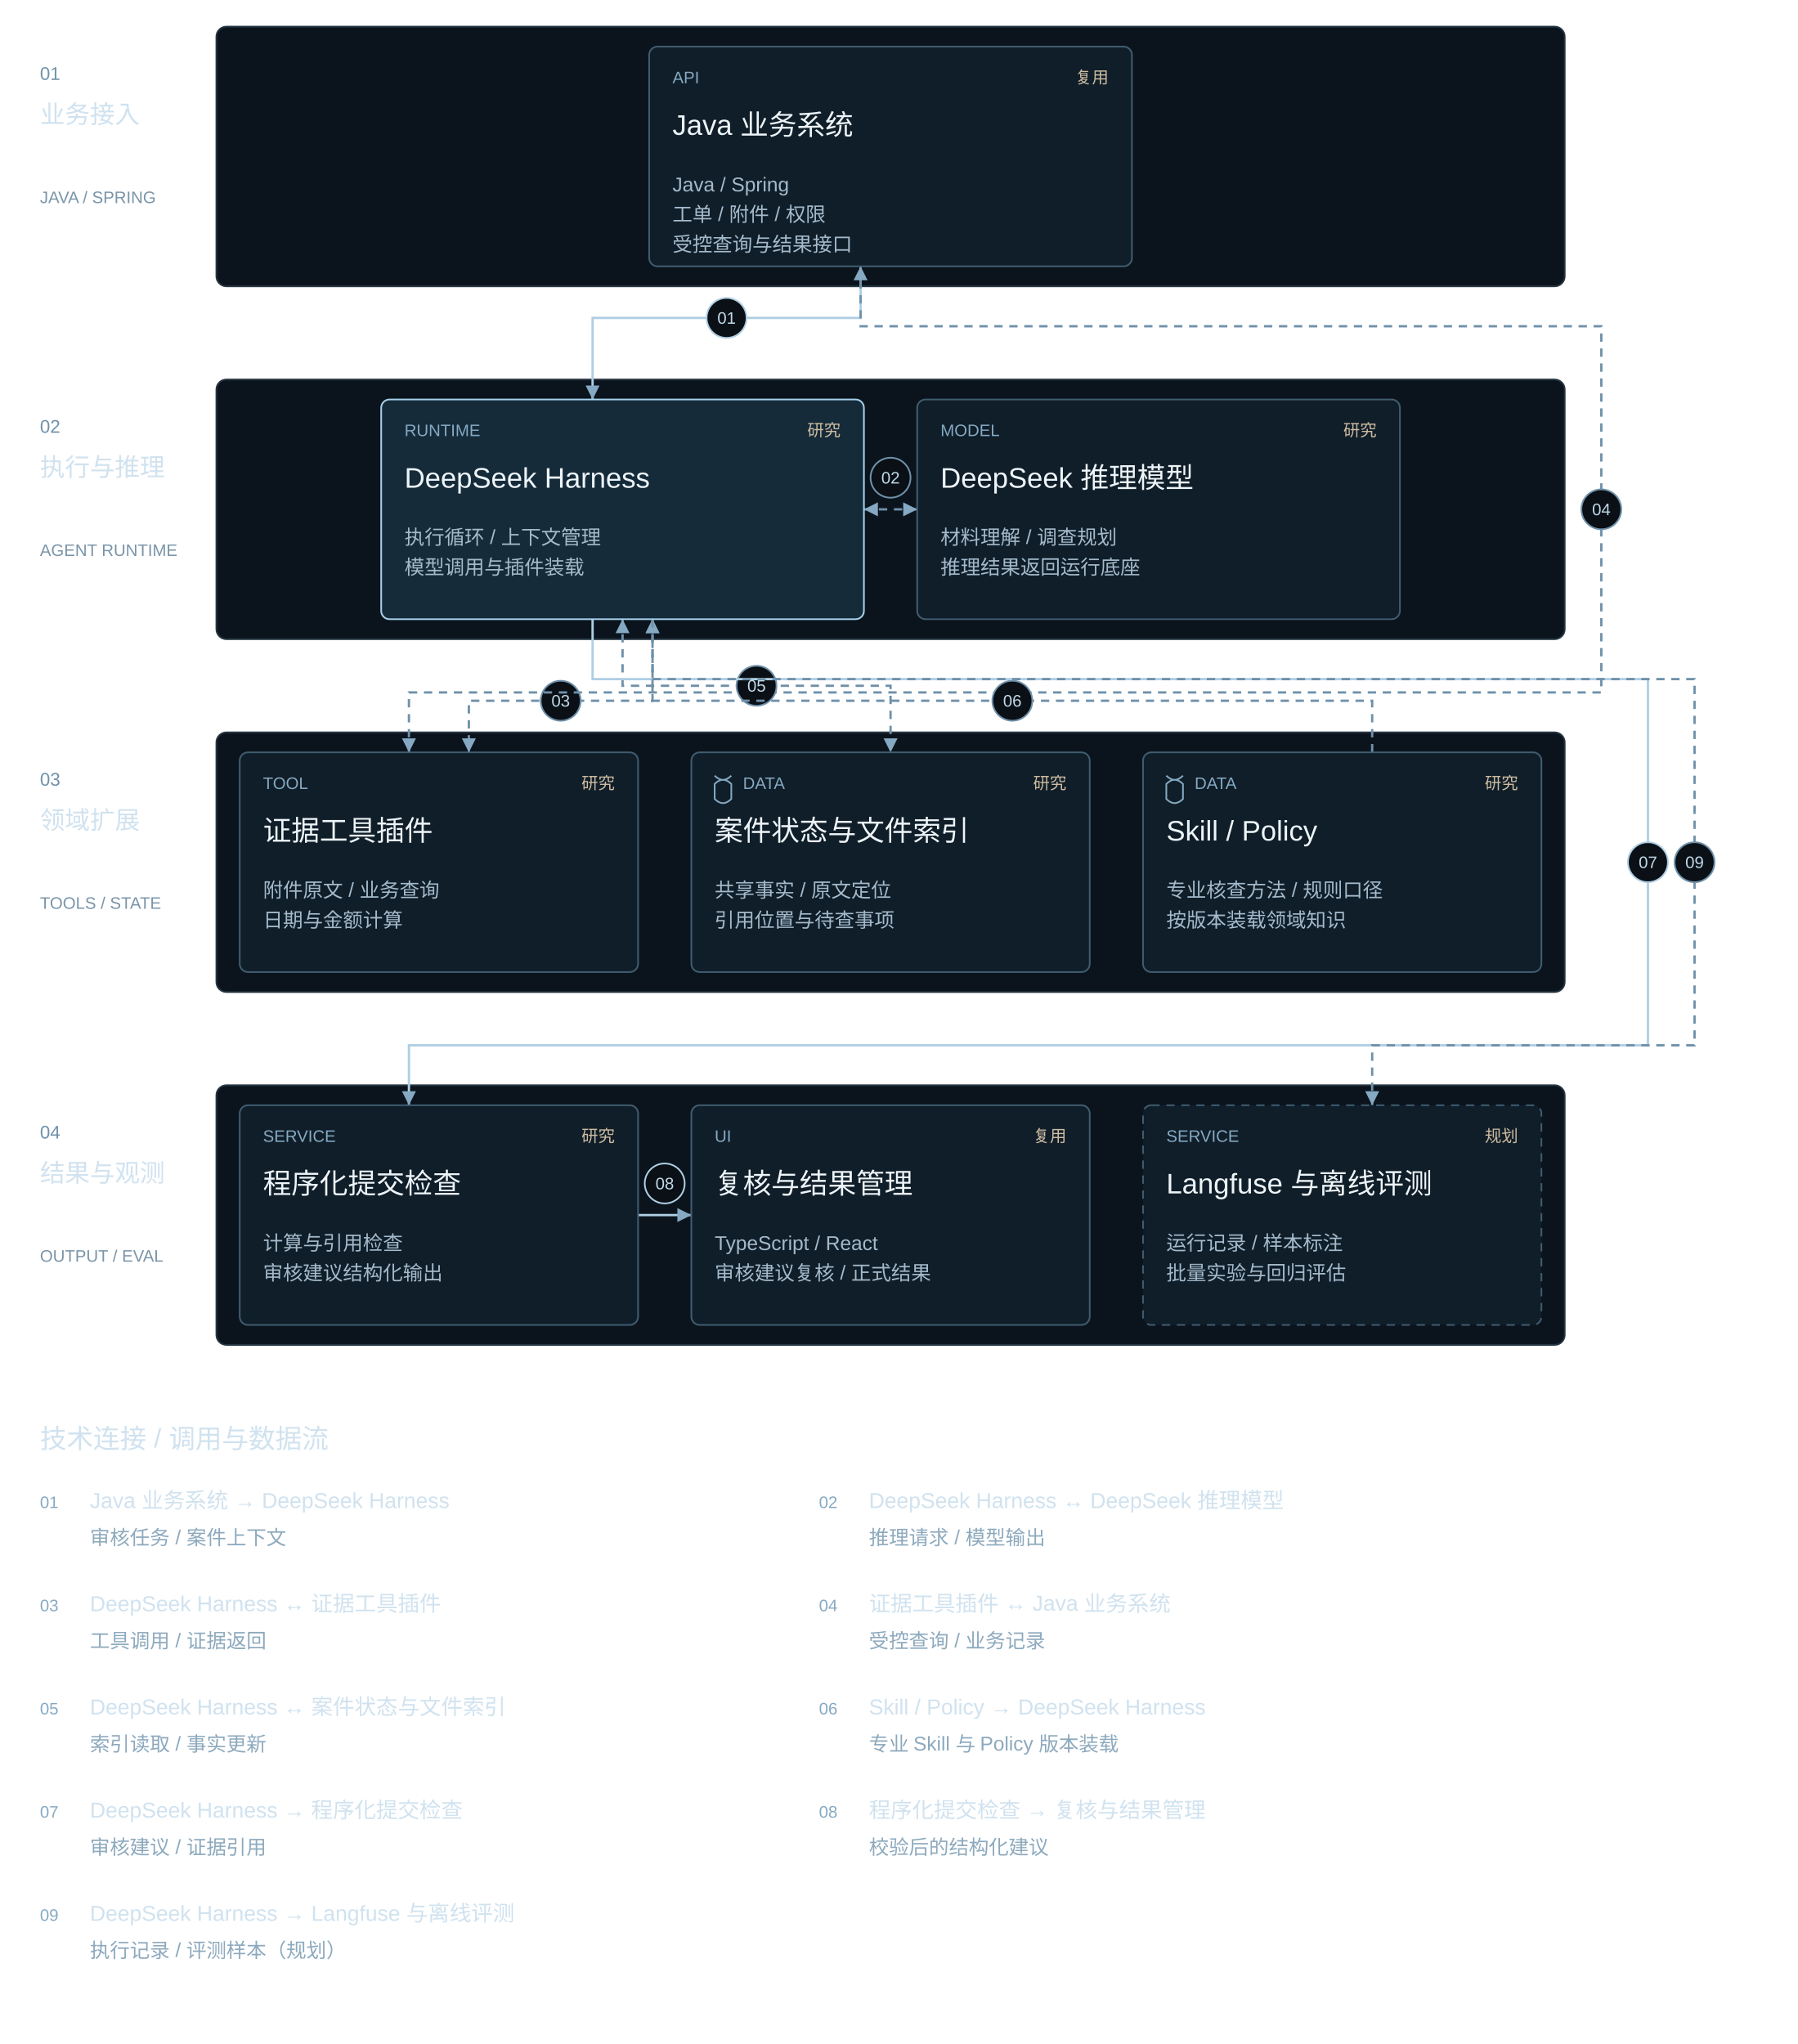
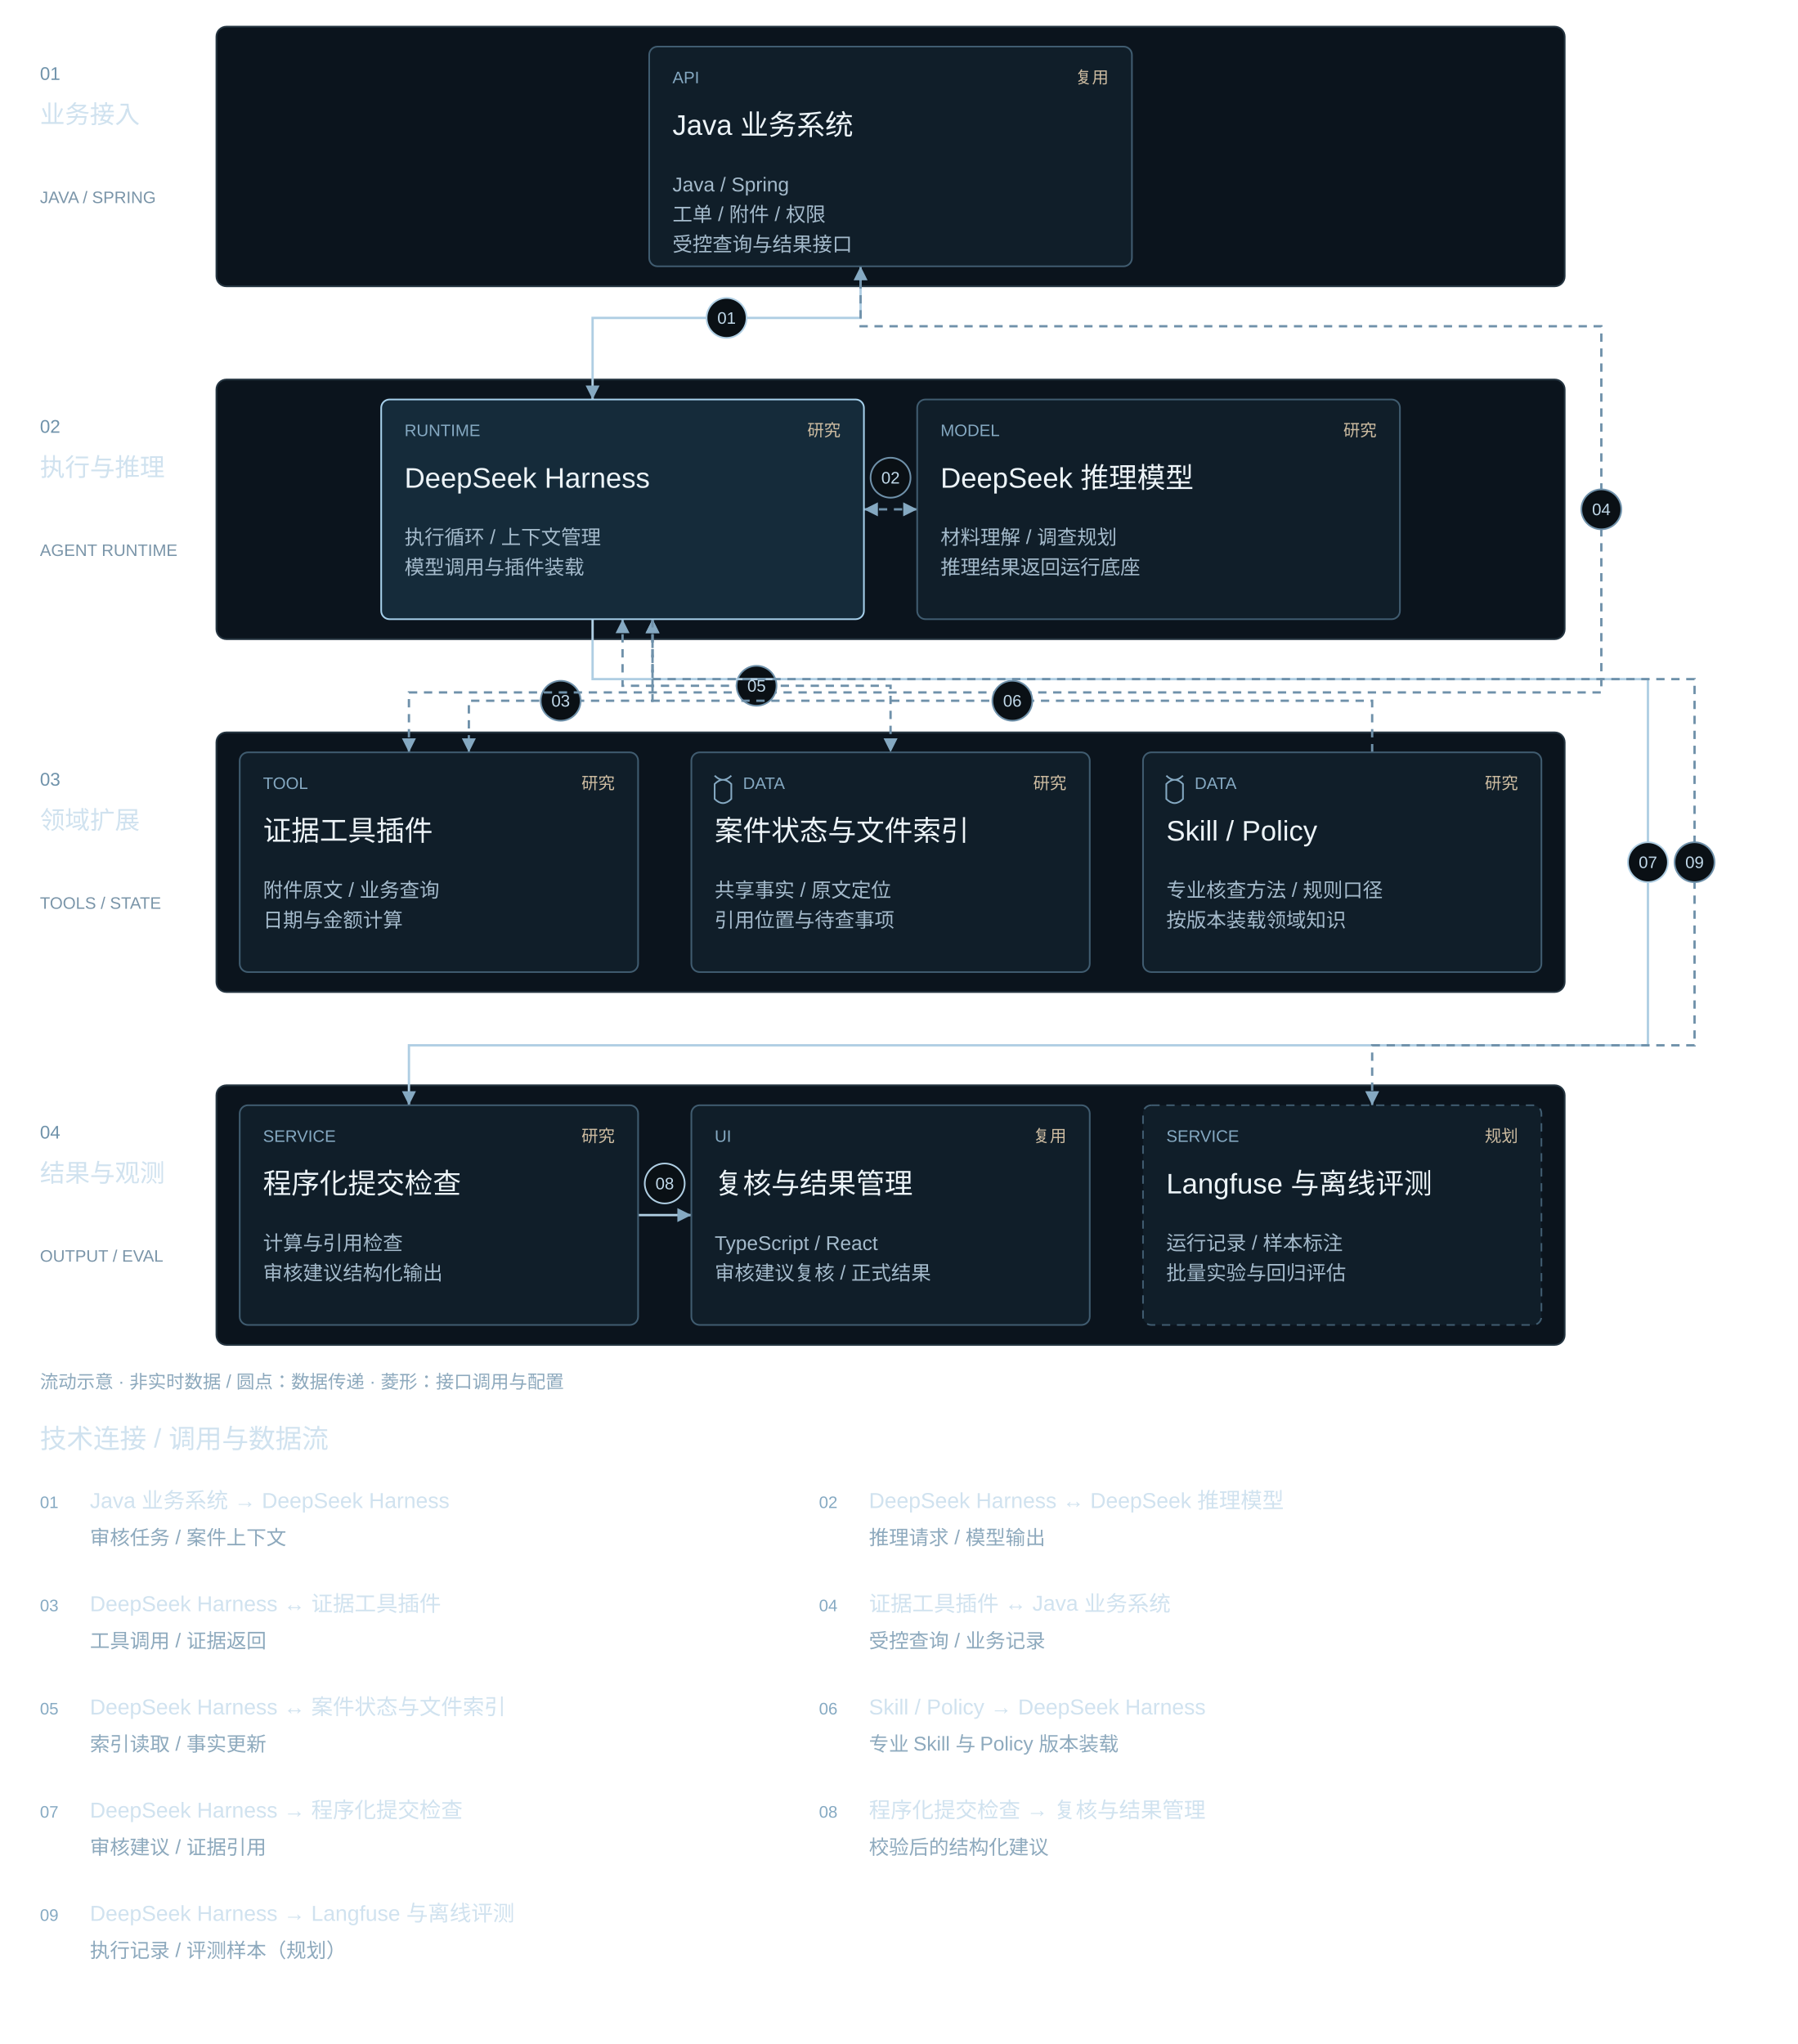
- <svg xmlns="http://www.w3.org/2000/svg" viewBox="0 0 1080 1228" role="img" aria-labelledby="title-order-review-agent desc-order-review-agent" style="font-family:Arial,'PingFang SC','Microsoft YaHei',sans-serif;background:#0a1015">
+ <svg xmlns="http://www.w3.org/2000/svg" viewBox="0 0 1080 1228" role="img" aria-labelledby="title-order-review-agent" aria-describedby="desc-order-review-agent" style="font-family:Arial,'PingFang SC','Microsoft YaHei',sans-serif;background:#0a1015">
+   <style>.architecture-packet{pointer-events:none}svg[data-motion="paused"] .architecture-packet{visibility:hidden}@media(prefers-reduced-motion:reduce){.architecture-packet{display:none}}</style>
  <defs>
    <marker id="arrow-order-review-agent" viewBox="0 0 10 10" refX="10" refY="5" markerWidth="6" markerHeight="6" orient="auto-start-reverse">
      <path d="M0 0 L10 5 L0 10" fill="#85a9c2" />
    </marker>
  </defs>
  <g data-layer="access">
    <rect x="130" y="16" width="810" height="156" rx="6" fill="#0b141d" stroke="#253541" />
    <text x="24" y="48" fill="#6f92aa" font-size="11" text-anchor="start">
      <tspan x="24" dy="0">01</tspan>
    </text>
    <text x="24" y="74" fill="#d0e2ef" font-size="15" text-anchor="start">
      <tspan x="24" dy="0">业务接入</tspan>
    </text>
    <text x="24" y="122" fill="#7994a8" font-size="10" text-anchor="start">
      <tspan x="24" dy="0">JAVA / SPRING</tspan>
    </text>
  </g>
  <g data-layer="runtime">
    <rect x="130" y="228" width="810" height="156" rx="6" fill="#0b141d" stroke="#253541" />
    <text x="24" y="260" fill="#6f92aa" font-size="11" text-anchor="start">
      <tspan x="24" dy="0">02</tspan>
    </text>
    <text x="24" y="286" fill="#d0e2ef" font-size="15" text-anchor="start">
      <tspan x="24" dy="0">执行与推理</tspan>
    </text>
    <text x="24" y="334" fill="#7994a8" font-size="10" text-anchor="start">
      <tspan x="24" dy="0">AGENT RUNTIME</tspan>
    </text>
  </g>
  <g data-layer="plugins">
    <rect x="130" y="440" width="810" height="156" rx="6" fill="#0b141d" stroke="#253541" />
    <text x="24" y="472" fill="#6f92aa" font-size="11" text-anchor="start">
      <tspan x="24" dy="0">03</tspan>
    </text>
    <text x="24" y="498" fill="#d0e2ef" font-size="15" text-anchor="start">
      <tspan x="24" dy="0">领域扩展</tspan>
    </text>
    <text x="24" y="546" fill="#7994a8" font-size="10" text-anchor="start">
      <tspan x="24" dy="0">TOOLS / STATE</tspan>
    </text>
  </g>
  <g data-layer="output">
    <rect x="130" y="652" width="810" height="156" rx="6" fill="#0b141d" stroke="#253541" />
    <text x="24" y="684" fill="#6f92aa" font-size="11" text-anchor="start">
      <tspan x="24" dy="0">04</tspan>
    </text>
    <text x="24" y="710" fill="#d0e2ef" font-size="15" text-anchor="start">
      <tspan x="24" dy="0">结果与观测</tspan>
    </text>
    <text x="24" y="758" fill="#7994a8" font-size="10" text-anchor="start">
      <tspan x="24" dy="0">OUTPUT / EVAL</tspan>
    </text>
  </g>
-   <g data-edge="01">
-     <path d="M517 160 V191 H356 V240" fill="none" stroke="#afcee3" stroke-width="1.4" marker-end="url(#arrow-order-review-agent)" />
+   <g data-edge="01" data-kind="flow">
+     <path class="architecture-route" d="M517 160 V191 H356 V240" fill="none" stroke="#afcee3" stroke-width="1.4" marker-end="url(#arrow-order-review-agent)" />
+     <g class="architecture-packet packet-flow" data-direction="forward" aria-hidden="true" opacity="0">
+       <circle r="9" fill="#d3f1ff" opacity=".12" />
+       <circle r="5.5" fill="#d3f1ff" opacity=".18" />
+       <circle r="3.3" fill="#d3f1ff" />
+       <animateMotion path="M517 160 V191 H356 V240" keyPoints="0;1;1" keyTimes="0;.82;1" calcMode="linear" dur="2.58s" begin="-0.00s" repeatCount="indefinite" />
+       <animate attributeName="opacity" values="0;1;1;0;0" keyTimes="0;.035;.76;.82;1" calcMode="linear" dur="2.58s" begin="-0.00s" repeatCount="indefinite" />
+     </g>
    <circle cx="436.5" cy="191" r="12" fill="#0a1015" stroke="#afcee3" />
    <text x="436.5" y="194.5" fill="#c1d9ea" font-size="10" text-anchor="middle">
      <tspan x="436.5" dy="0">01</tspan>
    </text>
  </g>
-   <g data-edge="02">
-     <path d="M519 306 H551" fill="none" stroke="#6f91aa" stroke-width="1.4" stroke-dasharray="5 4" marker-start="url(#arrow-order-review-agent)" marker-end="url(#arrow-order-review-agent)" />
+   <g data-edge="02" data-kind="call">
+     <path class="architecture-route" d="M519 306 H551" fill="none" stroke="#6f91aa" stroke-width="1.4" stroke-dasharray="5 4" marker-start="url(#arrow-order-review-agent)" marker-end="url(#arrow-order-review-agent)" />
+     <g class="architecture-packet packet-support" data-direction="forward" aria-hidden="true" opacity="0">
+       <circle r="9" fill="#efc896" opacity=".12" />
+       <circle r="5.5" fill="#efc896" opacity=".18" />
+       <path d="M0 -4 L4 0 L0 4 L-4 0 Z" fill="#efc896" />
+       <animateMotion path="M519 306 H551" keyPoints="0;1;1" keyTimes="0;.82;1" calcMode="linear" dur="2.55s" begin="-0.43s" repeatCount="indefinite" />
+       <animate attributeName="opacity" values="0;1;1;0;0" keyTimes="0;.035;.76;.82;1" calcMode="linear" dur="2.55s" begin="-0.43s" repeatCount="indefinite" />
+     </g>
+     <g class="architecture-packet packet-support" data-direction="reverse" aria-hidden="true" opacity="0">
+       <circle r="9" fill="#efc896" opacity=".12" />
+       <circle r="5.5" fill="#efc896" opacity=".18" />
+       <path d="M0 -4 L4 0 L0 4 L-4 0 Z" fill="#efc896" />
+       <animateMotion path="M519 306 H551" keyPoints="1;0;0" keyTimes="0;.82;1" calcMode="linear" dur="2.55s" begin="-1.53s" repeatCount="indefinite" />
+       <animate attributeName="opacity" values="0;1;1;0;0" keyTimes="0;.035;.76;.82;1" calcMode="linear" dur="2.55s" begin="-1.53s" repeatCount="indefinite" />
+     </g>
    <circle cx="535" cy="287" r="12" fill="#0a1015" stroke="#6f91aa" />
    <text x="535" y="290.5" fill="#c1d9ea" font-size="10" text-anchor="middle">
      <tspan x="535" dy="0">02</tspan>
    </text>
  </g>
-   <g data-edge="03">
-     <path d="M392 372 V421 H281.667 V452" fill="none" stroke="#6f91aa" stroke-width="1.4" stroke-dasharray="5 4" marker-start="url(#arrow-order-review-agent)" marker-end="url(#arrow-order-review-agent)" />
+   <g data-edge="03" data-kind="call">
+     <path class="architecture-route" d="M392 372 V421 H281.667 V452" fill="none" stroke="#6f91aa" stroke-width="1.4" stroke-dasharray="5 4" marker-start="url(#arrow-order-review-agent)" marker-end="url(#arrow-order-review-agent)" />
+     <g class="architecture-packet packet-support" data-direction="forward" aria-hidden="true" opacity="0">
+       <circle r="9" fill="#efc896" opacity=".12" />
+       <circle r="5.5" fill="#efc896" opacity=".18" />
+       <path d="M0 -4 L4 0 L0 4 L-4 0 Z" fill="#efc896" />
+       <animateMotion path="M392 372 V421 H281.667 V452" keyPoints="0;1;1" keyTimes="0;.82;1" calcMode="linear" dur="2.55s" begin="-0.86s" repeatCount="indefinite" />
+       <animate attributeName="opacity" values="0;1;1;0;0" keyTimes="0;.035;.76;.82;1" calcMode="linear" dur="2.55s" begin="-0.86s" repeatCount="indefinite" />
+     </g>
+     <g class="architecture-packet packet-support" data-direction="reverse" aria-hidden="true" opacity="0">
+       <circle r="9" fill="#efc896" opacity=".12" />
+       <circle r="5.5" fill="#efc896" opacity=".18" />
+       <path d="M0 -4 L4 0 L0 4 L-4 0 Z" fill="#efc896" />
+       <animateMotion path="M392 372 V421 H281.667 V452" keyPoints="1;0;0" keyTimes="0;.82;1" calcMode="linear" dur="2.55s" begin="-1.96s" repeatCount="indefinite" />
+       <animate attributeName="opacity" values="0;1;1;0;0" keyTimes="0;.035;.76;.82;1" calcMode="linear" dur="2.55s" begin="-1.96s" repeatCount="indefinite" />
+     </g>
    <circle cx="336.833" cy="421" r="12" fill="#0a1015" stroke="#6f91aa" />
    <text x="336.833" y="424.5" fill="#c1d9ea" font-size="10" text-anchor="middle">
      <tspan x="336.833" dy="0">03</tspan>
    </text>
  </g>
-   <g data-edge="04">
-     <path d="M245.667 452 V416 H962 V196 H517 V160" fill="none" stroke="#6f91aa" stroke-width="1.4" stroke-dasharray="5 4" marker-start="url(#arrow-order-review-agent)" marker-end="url(#arrow-order-review-agent)" />
+   <g data-edge="04" data-kind="call">
+     <path class="architecture-route" d="M245.667 452 V416 H962 V196 H517 V160" fill="none" stroke="#6f91aa" stroke-width="1.4" stroke-dasharray="5 4" marker-start="url(#arrow-order-review-agent)" marker-end="url(#arrow-order-review-agent)" />
+     <g class="architecture-packet packet-support" data-direction="forward" aria-hidden="true" opacity="0">
+       <circle r="9" fill="#efc896" opacity=".12" />
+       <circle r="5.5" fill="#efc896" opacity=".18" />
+       <path d="M0 -4 L4 0 L0 4 L-4 0 Z" fill="#efc896" />
+       <animateMotion path="M245.667 452 V416 H962 V196 H517 V160" keyPoints="0;1;1" keyTimes="0;.82;1" calcMode="linear" dur="7.05s" begin="-1.29s" repeatCount="indefinite" />
+       <animate attributeName="opacity" values="0;1;1;0;0" keyTimes="0;.035;.76;.82;1" calcMode="linear" dur="7.05s" begin="-1.29s" repeatCount="indefinite" />
+     </g>
+     <g class="architecture-packet packet-support" data-direction="reverse" aria-hidden="true" opacity="0">
+       <circle r="9" fill="#efc896" opacity=".12" />
+       <circle r="5.5" fill="#efc896" opacity=".18" />
+       <path d="M0 -4 L4 0 L0 4 L-4 0 Z" fill="#efc896" />
+       <animateMotion path="M245.667 452 V416 H962 V196 H517 V160" keyPoints="1;0;0" keyTimes="0;.82;1" calcMode="linear" dur="7.05s" begin="-2.39s" repeatCount="indefinite" />
+       <animate attributeName="opacity" values="0;1;1;0;0" keyTimes="0;.035;.76;.82;1" calcMode="linear" dur="7.05s" begin="-2.39s" repeatCount="indefinite" />
+     </g>
    <circle cx="962" cy="306" r="12" fill="#0a1015" stroke="#6f91aa" />
    <text x="962" y="309.5" fill="#c1d9ea" font-size="10" text-anchor="middle">
      <tspan x="962" dy="0">04</tspan>
    </text>
  </g>
-   <g data-edge="05">
-     <path d="M374 372 V412 H535 V452" fill="none" stroke="#6f91aa" stroke-width="1.4" stroke-dasharray="5 4" marker-start="url(#arrow-order-review-agent)" marker-end="url(#arrow-order-review-agent)" />
+   <g data-edge="05" data-kind="call">
+     <path class="architecture-route" d="M374 372 V412 H535 V452" fill="none" stroke="#6f91aa" stroke-width="1.4" stroke-dasharray="5 4" marker-start="url(#arrow-order-review-agent)" marker-end="url(#arrow-order-review-agent)" />
+     <g class="architecture-packet packet-support" data-direction="forward" aria-hidden="true" opacity="0">
+       <circle r="9" fill="#efc896" opacity=".12" />
+       <circle r="5.5" fill="#efc896" opacity=".18" />
+       <path d="M0 -4 L4 0 L0 4 L-4 0 Z" fill="#efc896" />
+       <animateMotion path="M374 372 V412 H535 V452" keyPoints="0;1;1" keyTimes="0;.82;1" calcMode="linear" dur="2.58s" begin="-1.72s" repeatCount="indefinite" />
+       <animate attributeName="opacity" values="0;1;1;0;0" keyTimes="0;.035;.76;.82;1" calcMode="linear" dur="2.58s" begin="-1.72s" repeatCount="indefinite" />
+     </g>
+     <g class="architecture-packet packet-support" data-direction="reverse" aria-hidden="true" opacity="0">
+       <circle r="9" fill="#efc896" opacity=".12" />
+       <circle r="5.5" fill="#efc896" opacity=".18" />
+       <path d="M0 -4 L4 0 L0 4 L-4 0 Z" fill="#efc896" />
+       <animateMotion path="M374 372 V412 H535 V452" keyPoints="1;0;0" keyTimes="0;.82;1" calcMode="linear" dur="2.58s" begin="-0.24s" repeatCount="indefinite" />
+       <animate attributeName="opacity" values="0;1;1;0;0" keyTimes="0;.035;.76;.82;1" calcMode="linear" dur="2.58s" begin="-0.24s" repeatCount="indefinite" />
+     </g>
    <circle cx="454.5" cy="412" r="12" fill="#0a1015" stroke="#6f91aa" />
    <text x="454.5" y="415.5" fill="#c1d9ea" font-size="10" text-anchor="middle">
      <tspan x="454.5" dy="0">05</tspan>
    </text>
  </g>
-   <g data-edge="06">
-     <path d="M824.333 452 V421 H392 V372" fill="none" stroke="#6f91aa" stroke-width="1.4" stroke-dasharray="5 4" marker-end="url(#arrow-order-review-agent)" />
+   <g data-edge="06" data-kind="config">
+     <path class="architecture-route" d="M824.333 452 V421 H392 V372" fill="none" stroke="#6f91aa" stroke-width="1.4" stroke-dasharray="5 4" marker-end="url(#arrow-order-review-agent)" />
+     <g class="architecture-packet packet-support" data-direction="forward" aria-hidden="true" opacity="0">
+       <circle r="9" fill="#efc896" opacity=".12" />
+       <circle r="5.5" fill="#efc896" opacity=".18" />
+       <path d="M0 -4 L4 0 L0 4 L-4 0 Z" fill="#efc896" />
+       <animateMotion path="M824.333 452 V421 H392 V372" keyPoints="0;1;1" keyTimes="0;.82;1" calcMode="linear" dur="4.75s" begin="-2.15s" repeatCount="indefinite" />
+       <animate attributeName="opacity" values="0;1;1;0;0" keyTimes="0;.035;.76;.82;1" calcMode="linear" dur="4.75s" begin="-2.15s" repeatCount="indefinite" />
+     </g>
    <circle cx="608.167" cy="421" r="12" fill="#0a1015" stroke="#6f91aa" />
    <text x="608.167" y="424.5" fill="#c1d9ea" font-size="10" text-anchor="middle">
      <tspan x="608.167" dy="0">06</tspan>
    </text>
  </g>
-   <g data-edge="07">
-     <path d="M356 372 V408 H990 V628 H245.667 V664" fill="none" stroke="#afcee3" stroke-width="1.4" marker-end="url(#arrow-order-review-agent)" />
+   <g data-edge="07" data-kind="flow">
+     <path class="architecture-route" d="M356 372 V408 H990 V628 H245.667 V664" fill="none" stroke="#afcee3" stroke-width="1.4" marker-end="url(#arrow-order-review-agent)" />
+     <g class="architecture-packet packet-flow" data-direction="forward" aria-hidden="true" opacity="0">
+       <circle r="9" fill="#d3f1ff" opacity=".12" />
+       <circle r="5.5" fill="#d3f1ff" opacity=".18" />
+       <circle r="3.3" fill="#d3f1ff" />
+       <animateMotion path="M356 372 V408 H990 V628 H245.667 V664" keyPoints="0;1;1" keyTimes="0;.82;1" calcMode="linear" dur="7.05s" begin="-2.58s" repeatCount="indefinite" />
+       <animate attributeName="opacity" values="0;1;1;0;0" keyTimes="0;.035;.76;.82;1" calcMode="linear" dur="7.05s" begin="-2.58s" repeatCount="indefinite" />
+     </g>
    <circle cx="990" cy="518" r="12" fill="#0a1015" stroke="#afcee3" />
    <text x="990" y="521.5" fill="#c1d9ea" font-size="10" text-anchor="middle">
      <tspan x="990" dy="0">07</tspan>
    </text>
  </g>
-   <g data-edge="08">
-     <path d="M383.333 730 H415.333" fill="none" stroke="#afcee3" stroke-width="1.4" marker-end="url(#arrow-order-review-agent)" />
+   <g data-edge="08" data-kind="flow">
+     <path class="architecture-route" d="M383.333 730 H415.333" fill="none" stroke="#afcee3" stroke-width="1.4" marker-end="url(#arrow-order-review-agent)" />
+     <g class="architecture-packet packet-flow" data-direction="forward" aria-hidden="true" opacity="0">
+       <circle r="9" fill="#d3f1ff" opacity=".12" />
+       <circle r="5.5" fill="#d3f1ff" opacity=".18" />
+       <circle r="3.3" fill="#d3f1ff" />
+       <animateMotion path="M383.333 730 H415.333" keyPoints="0;1;1" keyTimes="0;.82;1" calcMode="linear" dur="2.55s" begin="-0.46s" repeatCount="indefinite" />
+       <animate attributeName="opacity" values="0;1;1;0;0" keyTimes="0;.035;.76;.82;1" calcMode="linear" dur="2.55s" begin="-0.46s" repeatCount="indefinite" />
+     </g>
    <circle cx="399.333" cy="711" r="12" fill="#0a1015" stroke="#afcee3" />
    <text x="399.333" y="714.5" fill="#c1d9ea" font-size="10" text-anchor="middle">
      <tspan x="399.333" dy="0">08</tspan>
    </text>
  </g>
-   <g data-edge="09">
-     <path d="M392 372 V408 H1018 V628 H824.333 V664" fill="none" stroke="#6f91aa" stroke-width="1.4" stroke-dasharray="5 4" marker-end="url(#arrow-order-review-agent)" />
+   <g data-edge="09" data-kind="event">
+     <path class="architecture-route" d="M392 372 V408 H1018 V628 H824.333 V664" fill="none" stroke="#6f91aa" stroke-width="1.4" stroke-dasharray="5 4" marker-end="url(#arrow-order-review-agent)" />
+     <g class="architecture-packet packet-support" data-direction="forward" aria-hidden="true" opacity="0">
+       <circle r="9" fill="#efc896" opacity=".12" />
+       <circle r="5.5" fill="#efc896" opacity=".18" />
+       <path d="M0 -4 L4 0 L0 4 L-4 0 Z" fill="#efc896" />
+       <animateMotion path="M392 372 V408 H1018 V628 H824.333 V664" keyPoints="0;1;1" keyTimes="0;.82;1" calcMode="linear" dur="7.05s" begin="-3.44s" repeatCount="indefinite" />
+       <animate attributeName="opacity" values="0;1;1;0;0" keyTimes="0;.035;.76;.82;1" calcMode="linear" dur="7.05s" begin="-3.44s" repeatCount="indefinite" />
+     </g>
    <circle cx="1018" cy="518" r="12" fill="#0a1015" stroke="#6f91aa" />
    <text x="1018" y="521.5" fill="#c1d9ea" font-size="10" text-anchor="middle">
      <tspan x="1018" dy="0">09</tspan>
    </text>
  </g>
  <g data-node="business">
    <rect x="390" y="28" width="290" height="132" rx="5" fill="#101e29" stroke="#405c70" />
    <text x="404" y="50" fill="#85a9c2" font-size="10" text-anchor="start">
      <tspan x="404" dy="0">API</tspan>
    </text>
    <text x="666" y="50" fill="#cdbca1" font-size="10" text-anchor="end">
      <tspan x="666" dy="0">复用</tspan>
    </text>
    <text x="404" y="81" fill="#edf4f8" font-size="17" text-anchor="start">
      <tspan x="404" dy="0">Java 业务系统</tspan>
    </text>
    <text x="404" y="115" fill="#a4bacb" font-size="12" text-anchor="start">
      <tspan x="404" dy="0">Java / Spring</tspan>
      <tspan x="404" dy="18">工单 / 附件 / 权限</tspan>
      <tspan x="404" dy="18">受控查询与结果接口</tspan>
    </text>
  </g>
  <g data-node="harness">
    <rect x="229" y="240" width="290" height="132" rx="5" fill="#152b3a" stroke="#a6d0eb" />
    <text x="243" y="262" fill="#85a9c2" font-size="10" text-anchor="start">
      <tspan x="243" dy="0">RUNTIME</tspan>
    </text>
    <text x="505" y="262" fill="#cdbca1" font-size="10" text-anchor="end">
      <tspan x="505" dy="0">研究</tspan>
    </text>
    <text x="243" y="293" fill="#edf4f8" font-size="17" text-anchor="start">
      <tspan x="243" dy="0">DeepSeek Harness</tspan>
    </text>
    <text x="243" y="327" fill="#a4bacb" font-size="12" text-anchor="start">
      <tspan x="243" dy="0">执行循环 / 上下文管理</tspan>
      <tspan x="243" dy="18">模型调用与插件装载</tspan>
    </text>
  </g>
  <g data-node="model">
    <rect x="551" y="240" width="290" height="132" rx="5" fill="#101e29" stroke="#405c70" />
    <text x="565" y="262" fill="#85a9c2" font-size="10" text-anchor="start">
      <tspan x="565" dy="0">MODEL</tspan>
    </text>
    <text x="827" y="262" fill="#cdbca1" font-size="10" text-anchor="end">
      <tspan x="827" dy="0">研究</tspan>
    </text>
    <text x="565" y="293" fill="#edf4f8" font-size="17" text-anchor="start">
      <tspan x="565" dy="0">DeepSeek 推理模型</tspan>
    </text>
    <text x="565" y="327" fill="#a4bacb" font-size="12" text-anchor="start">
      <tspan x="565" dy="0">材料理解 / 调查规划</tspan>
      <tspan x="565" dy="18">推理结果返回运行底座</tspan>
    </text>
  </g>
  <g data-node="tools">
    <rect x="144" y="452" width="239.333" height="132" rx="5" fill="#101e29" stroke="#405c70" />
    <text x="158" y="474" fill="#85a9c2" font-size="10" text-anchor="start">
      <tspan x="158" dy="0">TOOL</tspan>
    </text>
    <text x="369.333" y="474" fill="#cdbca1" font-size="10" text-anchor="end">
      <tspan x="369.333" dy="0">研究</tspan>
    </text>
    <text x="158" y="505" fill="#edf4f8" font-size="17" text-anchor="start">
      <tspan x="158" dy="0">证据工具插件</tspan>
    </text>
    <text x="158" y="539" fill="#a4bacb" font-size="12" text-anchor="start">
      <tspan x="158" dy="0">附件原文 / 业务查询</tspan>
      <tspan x="158" dy="18">日期与金额计算</tspan>
    </text>
  </g>
  <g data-node="state">
    <rect x="415.333" y="452" width="239.333" height="132" rx="5" fill="#101e29" stroke="#405c70" />
    <path d="M429.333 471 q5 -5 10 0 v9 q-5 5 -10 0 z m0 -5 q5 5 10 0" fill="none" stroke="#85a9c2" />
    <text x="446.333" y="474" fill="#85a9c2" font-size="10" text-anchor="start">
      <tspan x="446.333" dy="0">DATA</tspan>
    </text>
    <text x="640.667" y="474" fill="#cdbca1" font-size="10" text-anchor="end">
      <tspan x="640.667" dy="0">研究</tspan>
    </text>
    <text x="429.333" y="505" fill="#edf4f8" font-size="17" text-anchor="start">
      <tspan x="429.333" dy="0">案件状态与文件索引</tspan>
    </text>
    <text x="429.333" y="539" fill="#a4bacb" font-size="12" text-anchor="start">
      <tspan x="429.333" dy="0">共享事实 / 原文定位</tspan>
      <tspan x="429.333" dy="18">引用位置与待查事项</tspan>
    </text>
  </g>
  <g data-node="policy">
    <rect x="686.667" y="452" width="239.333" height="132" rx="5" fill="#101e29" stroke="#405c70" />
    <path d="M700.667 471 q5 -5 10 0 v9 q-5 5 -10 0 z m0 -5 q5 5 10 0" fill="none" stroke="#85a9c2" />
    <text x="717.667" y="474" fill="#85a9c2" font-size="10" text-anchor="start">
      <tspan x="717.667" dy="0">DATA</tspan>
    </text>
    <text x="912" y="474" fill="#cdbca1" font-size="10" text-anchor="end">
      <tspan x="912" dy="0">研究</tspan>
    </text>
    <text x="700.667" y="505" fill="#edf4f8" font-size="17" text-anchor="start">
      <tspan x="700.667" dy="0">Skill / Policy</tspan>
    </text>
    <text x="700.667" y="539" fill="#a4bacb" font-size="12" text-anchor="start">
      <tspan x="700.667" dy="0">专业核查方法 / 规则口径</tspan>
      <tspan x="700.667" dy="18">按版本装载领域知识</tspan>
    </text>
  </g>
  <g data-node="guard">
    <rect x="144" y="664" width="239.333" height="132" rx="5" fill="#101e29" stroke="#405c70" />
    <text x="158" y="686" fill="#85a9c2" font-size="10" text-anchor="start">
      <tspan x="158" dy="0">SERVICE</tspan>
    </text>
    <text x="369.333" y="686" fill="#cdbca1" font-size="10" text-anchor="end">
      <tspan x="369.333" dy="0">研究</tspan>
    </text>
    <text x="158" y="717" fill="#edf4f8" font-size="17" text-anchor="start">
      <tspan x="158" dy="0">程序化提交检查</tspan>
    </text>
    <text x="158" y="751" fill="#a4bacb" font-size="12" text-anchor="start">
      <tspan x="158" dy="0">计算与引用检查</tspan>
      <tspan x="158" dy="18">审核建议结构化输出</tspan>
    </text>
  </g>
  <g data-node="review">
    <rect x="415.333" y="664" width="239.333" height="132" rx="5" fill="#101e29" stroke="#405c70" />
    <text x="429.333" y="686" fill="#85a9c2" font-size="10" text-anchor="start">
      <tspan x="429.333" dy="0">UI</tspan>
    </text>
    <text x="640.667" y="686" fill="#cdbca1" font-size="10" text-anchor="end">
      <tspan x="640.667" dy="0">复用</tspan>
    </text>
    <text x="429.333" y="717" fill="#edf4f8" font-size="17" text-anchor="start">
      <tspan x="429.333" dy="0">复核与结果管理</tspan>
    </text>
    <text x="429.333" y="751" fill="#a4bacb" font-size="12" text-anchor="start">
      <tspan x="429.333" dy="0">TypeScript / React</tspan>
      <tspan x="429.333" dy="18">审核建议复核 / 正式结果</tspan>
    </text>
  </g>
  <g data-node="eval">
    <rect x="686.667" y="664" width="239.333" height="132" rx="5" fill="#101e29" stroke="#405c70" stroke-dasharray="5 4" />
    <text x="700.667" y="686" fill="#85a9c2" font-size="10" text-anchor="start">
      <tspan x="700.667" dy="0">SERVICE</tspan>
    </text>
    <text x="912" y="686" fill="#cdbca1" font-size="10" text-anchor="end">
      <tspan x="912" dy="0">规划</tspan>
    </text>
    <text x="700.667" y="717" fill="#edf4f8" font-size="17" text-anchor="start">
      <tspan x="700.667" dy="0">Langfuse 与离线评测</tspan>
    </text>
    <text x="700.667" y="751" fill="#a4bacb" font-size="12" text-anchor="start">
      <tspan x="700.667" dy="0">运行记录 / 样本标注</tspan>
      <tspan x="700.667" dy="18">批量实验与回归评估</tspan>
    </text>
  </g>
+   <text x="24" y="834" fill="#8da9bd" font-size="11" text-anchor="start">
+     <tspan x="24" dy="0">流动示意 · 非实时数据 / 圆点：数据传递 · 菱形：接口调用与配置</tspan>
+   </text>
  <text x="24" y="870" fill="#d0e2ef" font-size="16" text-anchor="start">
    <tspan x="24" dy="0">技术连接 / 调用与数据流</tspan>
  </text>
  <text x="24" y="906" fill="#85a9c2" font-size="10" text-anchor="start">
    <tspan x="24" dy="0">01</tspan>
  </text>
  <text x="54" y="906" fill="#d0e2ef" font-size="13" text-anchor="start">
    <tspan x="54" dy="0">Java 业务系统 → DeepSeek Harness</tspan>
  </text>
  <text x="54" y="928" fill="#8da9bd" font-size="12" text-anchor="start">
    <tspan x="54" dy="0">审核任务 / 案件上下文</tspan>
  </text>
  <text x="492" y="906" fill="#85a9c2" font-size="10" text-anchor="start">
    <tspan x="492" dy="0">02</tspan>
  </text>
  <text x="522" y="906" fill="#d0e2ef" font-size="13" text-anchor="start">
    <tspan x="522" dy="0">DeepSeek Harness ↔ DeepSeek 推理模型</tspan>
  </text>
  <text x="522" y="928" fill="#8da9bd" font-size="12" text-anchor="start">
    <tspan x="522" dy="0">推理请求 / 模型输出</tspan>
  </text>
  <text x="24" y="968" fill="#85a9c2" font-size="10" text-anchor="start">
    <tspan x="24" dy="0">03</tspan>
  </text>
  <text x="54" y="968" fill="#d0e2ef" font-size="13" text-anchor="start">
    <tspan x="54" dy="0">DeepSeek Harness ↔ 证据工具插件</tspan>
  </text>
  <text x="54" y="990" fill="#8da9bd" font-size="12" text-anchor="start">
    <tspan x="54" dy="0">工具调用 / 证据返回</tspan>
  </text>
  <text x="492" y="968" fill="#85a9c2" font-size="10" text-anchor="start">
    <tspan x="492" dy="0">04</tspan>
  </text>
  <text x="522" y="968" fill="#d0e2ef" font-size="13" text-anchor="start">
    <tspan x="522" dy="0">证据工具插件 ↔ Java 业务系统</tspan>
  </text>
  <text x="522" y="990" fill="#8da9bd" font-size="12" text-anchor="start">
    <tspan x="522" dy="0">受控查询 / 业务记录</tspan>
  </text>
  <text x="24" y="1030" fill="#85a9c2" font-size="10" text-anchor="start">
    <tspan x="24" dy="0">05</tspan>
  </text>
  <text x="54" y="1030" fill="#d0e2ef" font-size="13" text-anchor="start">
    <tspan x="54" dy="0">DeepSeek Harness ↔ 案件状态与文件索引</tspan>
  </text>
  <text x="54" y="1052" fill="#8da9bd" font-size="12" text-anchor="start">
    <tspan x="54" dy="0">索引读取 / 事实更新</tspan>
  </text>
  <text x="492" y="1030" fill="#85a9c2" font-size="10" text-anchor="start">
    <tspan x="492" dy="0">06</tspan>
  </text>
  <text x="522" y="1030" fill="#d0e2ef" font-size="13" text-anchor="start">
    <tspan x="522" dy="0">Skill / Policy → DeepSeek Harness</tspan>
  </text>
  <text x="522" y="1052" fill="#8da9bd" font-size="12" text-anchor="start">
    <tspan x="522" dy="0">专业 Skill 与 Policy 版本装载</tspan>
  </text>
  <text x="24" y="1092" fill="#85a9c2" font-size="10" text-anchor="start">
    <tspan x="24" dy="0">07</tspan>
  </text>
  <text x="54" y="1092" fill="#d0e2ef" font-size="13" text-anchor="start">
    <tspan x="54" dy="0">DeepSeek Harness → 程序化提交检查</tspan>
  </text>
  <text x="54" y="1114" fill="#8da9bd" font-size="12" text-anchor="start">
    <tspan x="54" dy="0">审核建议 / 证据引用</tspan>
  </text>
  <text x="492" y="1092" fill="#85a9c2" font-size="10" text-anchor="start">
    <tspan x="492" dy="0">08</tspan>
  </text>
  <text x="522" y="1092" fill="#d0e2ef" font-size="13" text-anchor="start">
    <tspan x="522" dy="0">程序化提交检查 → 复核与结果管理</tspan>
  </text>
  <text x="522" y="1114" fill="#8da9bd" font-size="12" text-anchor="start">
    <tspan x="522" dy="0">校验后的结构化建议</tspan>
  </text>
  <text x="24" y="1154" fill="#85a9c2" font-size="10" text-anchor="start">
    <tspan x="24" dy="0">09</tspan>
  </text>
  <text x="54" y="1154" fill="#d0e2ef" font-size="13" text-anchor="start">
    <tspan x="54" dy="0">DeepSeek Harness → Langfuse 与离线评测</tspan>
  </text>
  <text x="54" y="1176" fill="#8da9bd" font-size="12" text-anchor="start">
    <tspan x="54" dy="0">执行记录 / 评测样本（规划）</tspan>
  </text>
</svg>
